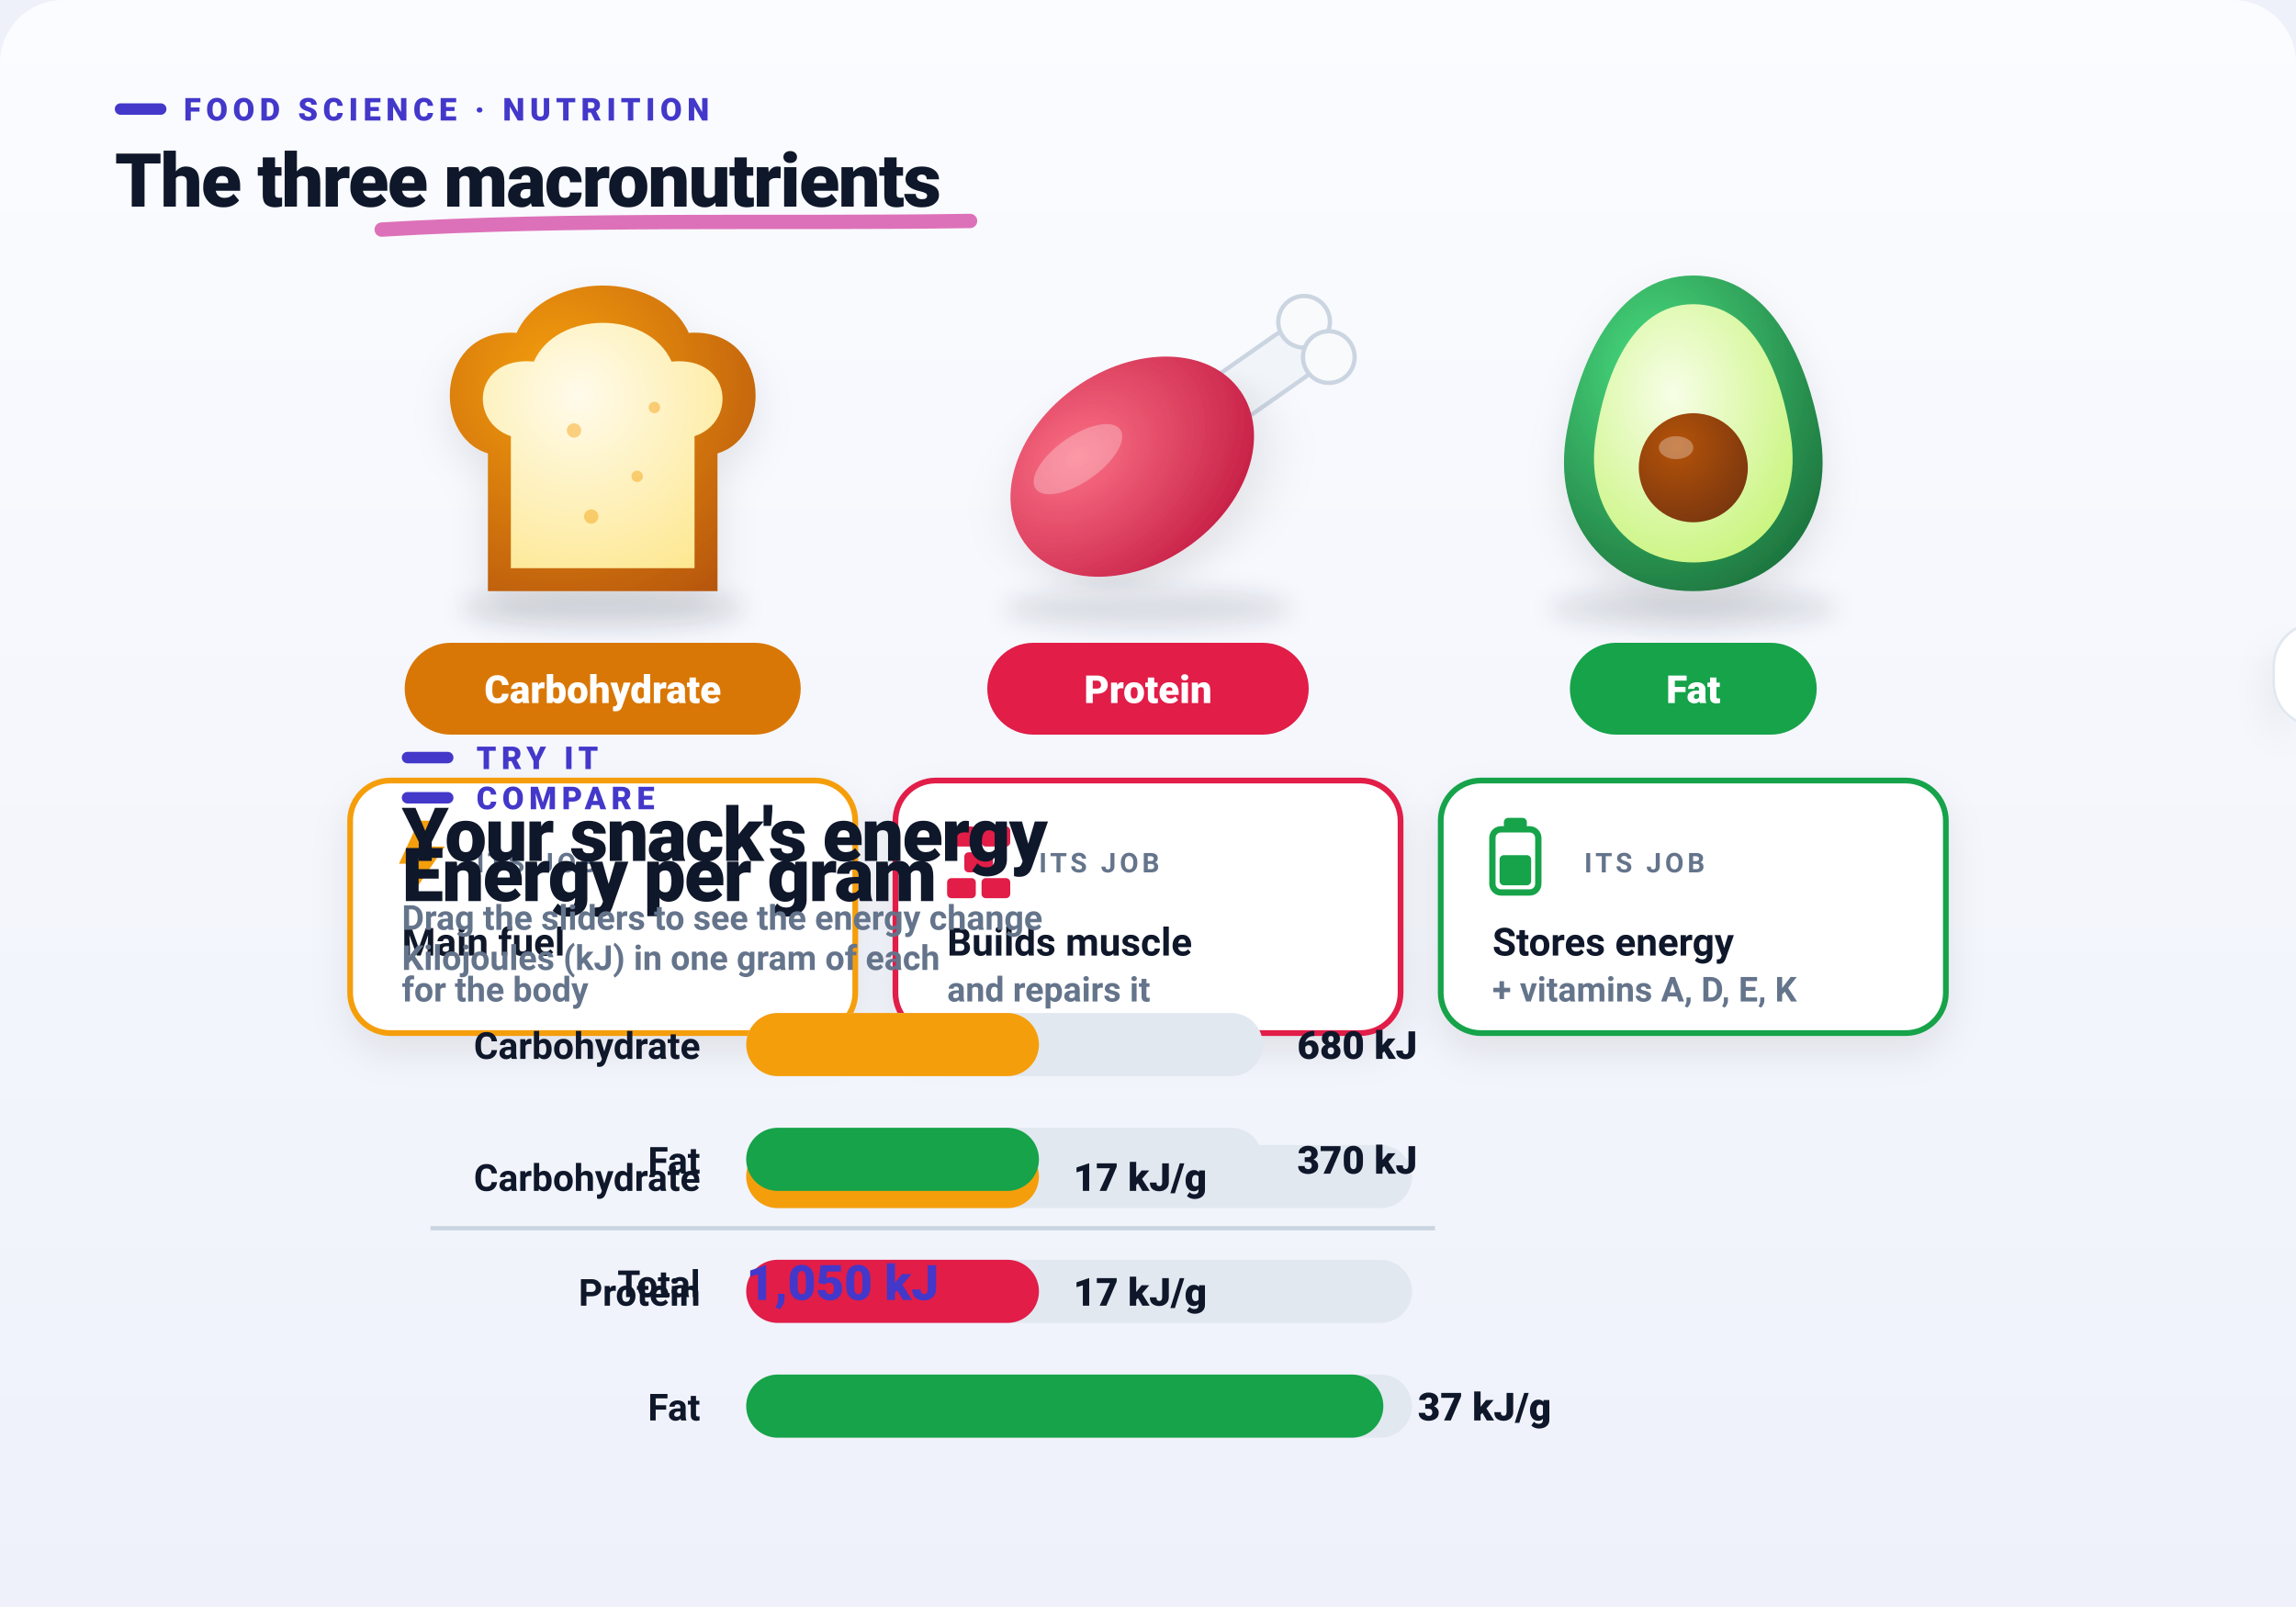
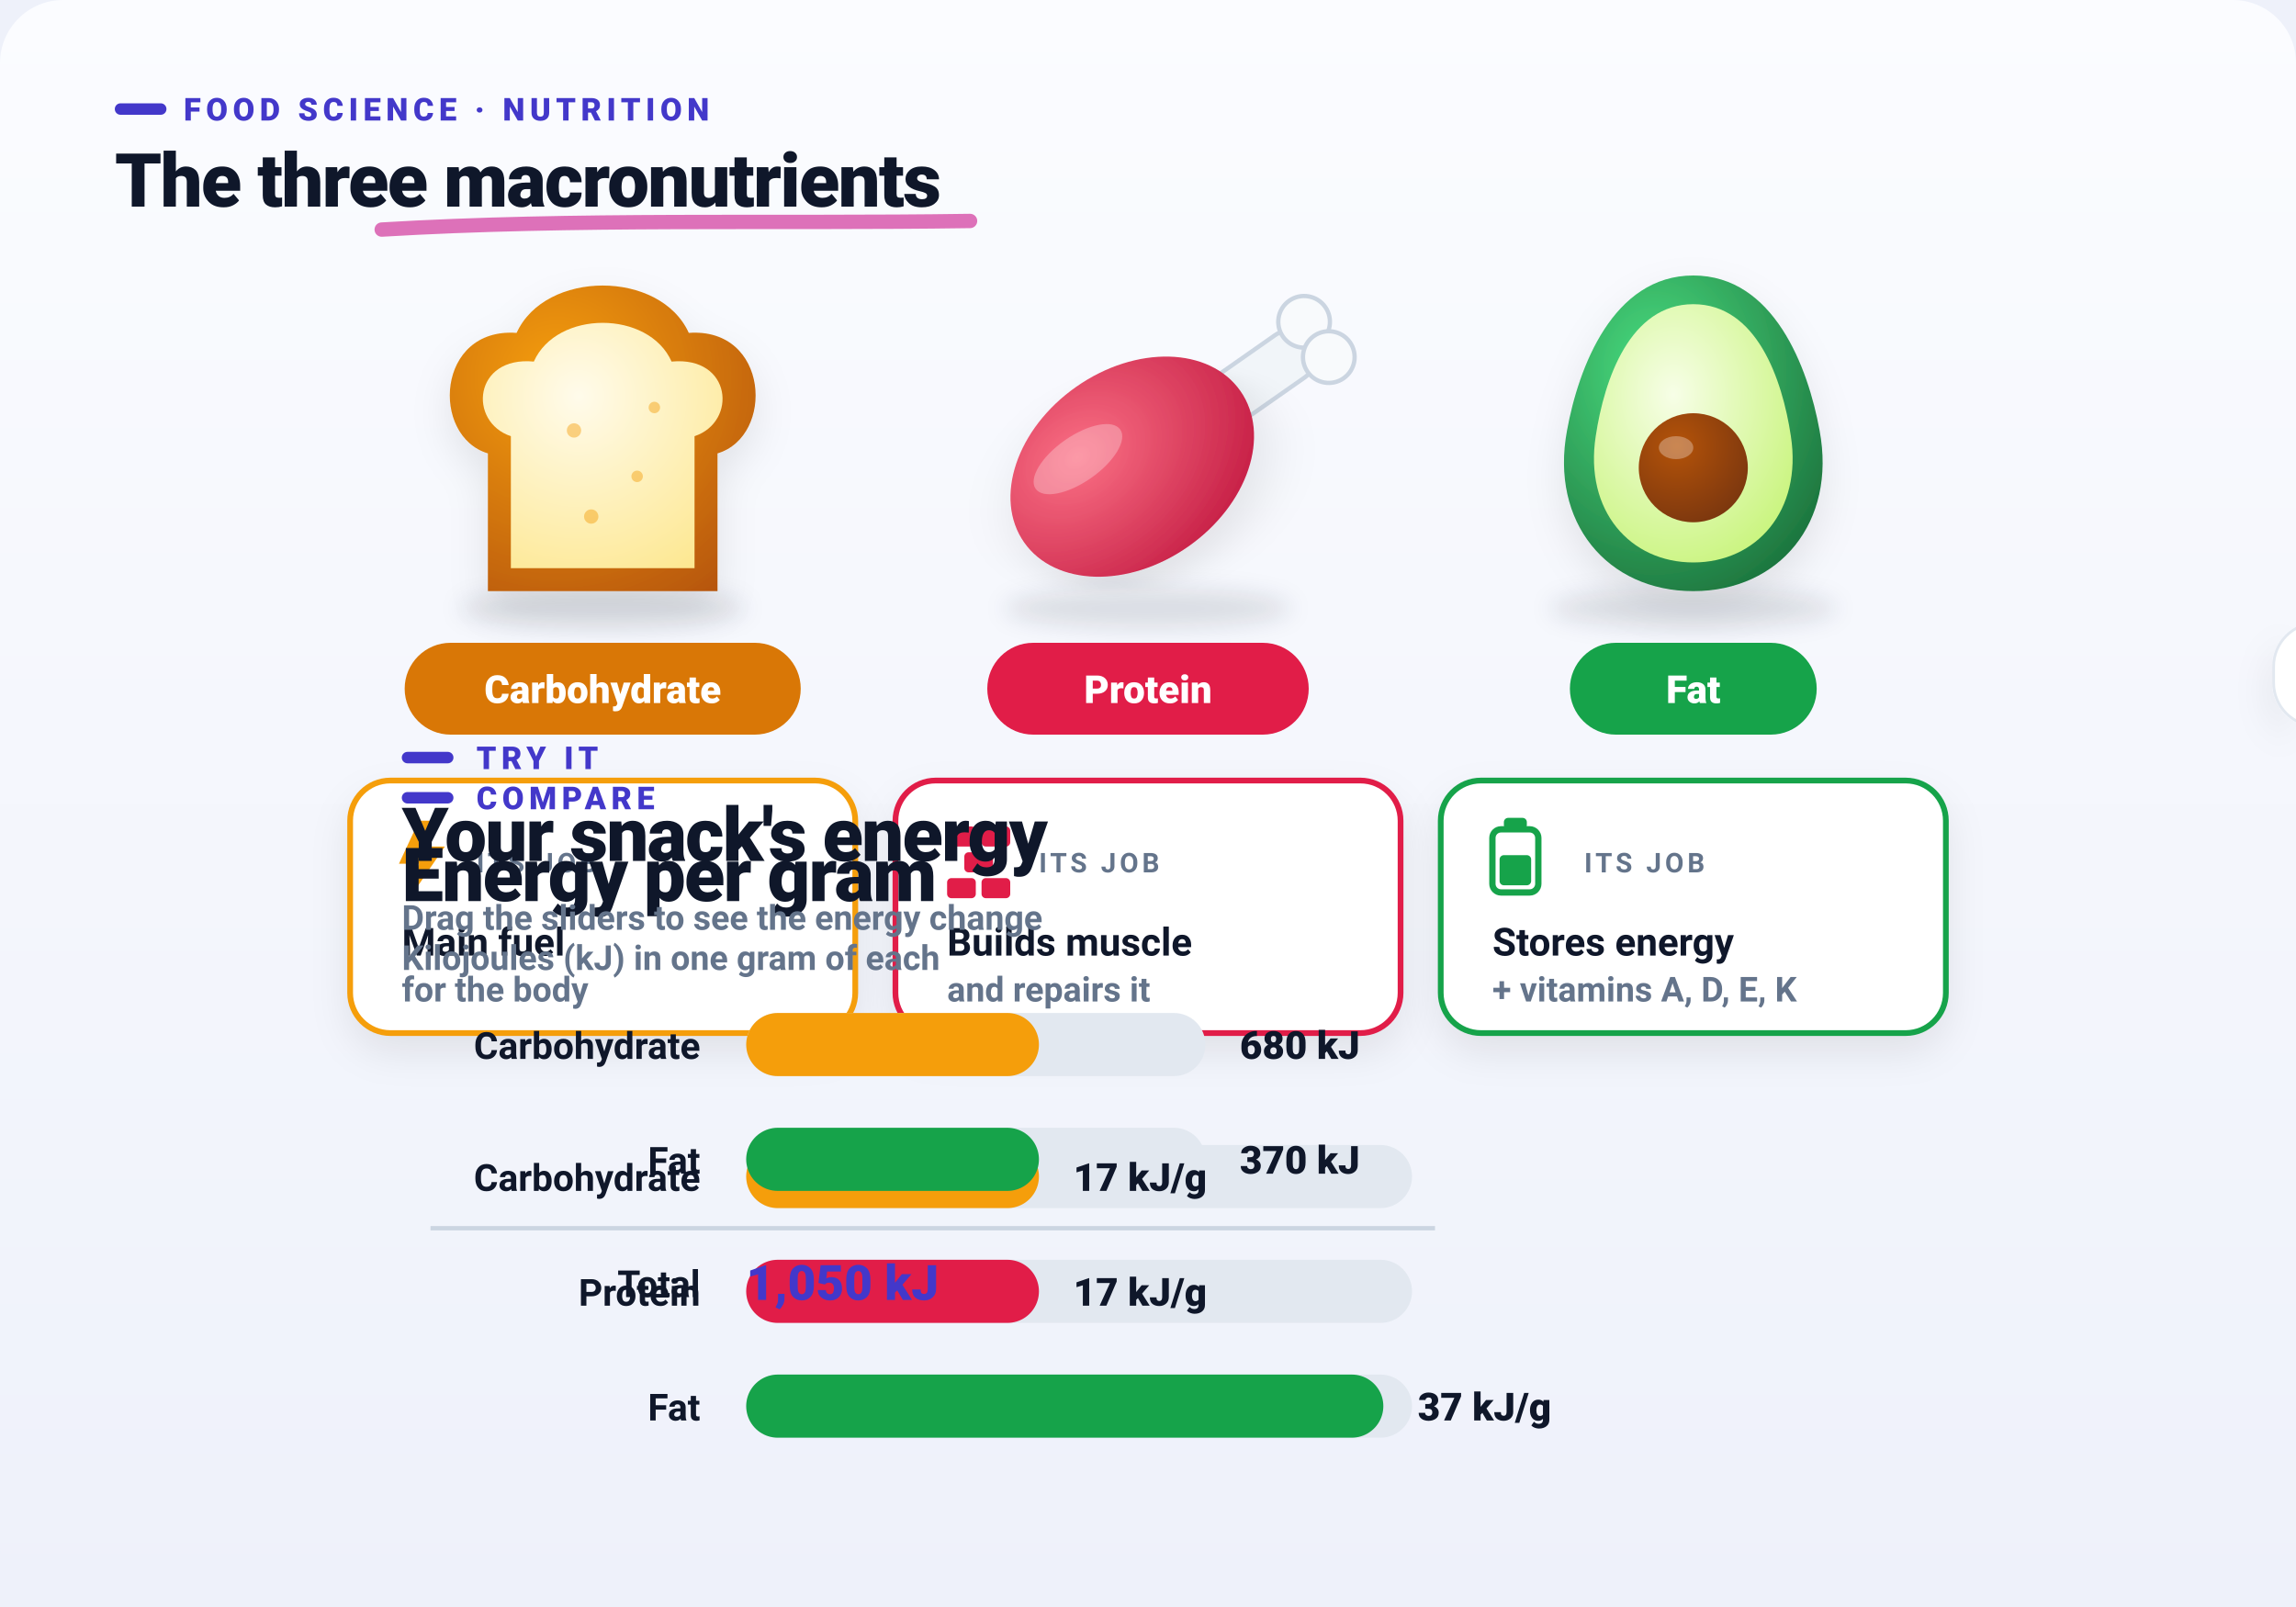
<svg xmlns="http://www.w3.org/2000/svg" viewBox="0 0 800 560" role="img" aria-labelledby="t d" class="stage-all" data-stage-seconds="6" data-vl-camera-1="0 0 800 560" data-vl-camera-2="70 92 660 462" data-vl-camera-3="100 224 480 336" data-vl-camera-try="100 224 480 336" data-vl-try="{&quot;controls&quot;:[{&quot;id&quot;:&quot;carbs&quot;,&quot;label&quot;:&quot;Carbohydrate&quot;,&quot;min&quot;:0,&quot;max&quot;:100,&quot;step&quot;:5,&quot;value&quot;:40,&quot;unit&quot;:&quot;g&quot;},{&quot;id&quot;:&quot;fat&quot;,&quot;label&quot;:&quot;Fat&quot;,&quot;min&quot;:0,&quot;max&quot;:50,&quot;step&quot;:1,&quot;value&quot;:10,&quot;unit&quot;:&quot;g&quot;}],&quot;rules&quot;:[{&quot;when&quot;:{&quot;fat&quot;:[null,4]},&quot;say&quot;:&quot;Low in fat: almost all of this energy comes from carbohydrate, at about 17 kJ per gram.&quot;,&quot;mood&quot;:&quot;happy&quot;,&quot;tone&quot;:&quot;ok&quot;},{&quot;when&quot;:{&quot;fat&quot;:[5,19]},&quot;say&quot;:&quot;Each gram of fat adds about 37 kJ, so a little fat adds a lot of energy.&quot;,&quot;mood&quot;:&quot;thinking&quot;,&quot;tone&quot;:&quot;ok&quot;},{&quot;when&quot;:{&quot;fat&quot;:[20,null]},&quot;say&quot;:&quot;Fat-heavy: every 10 g of fat adds about 370 kJ, as much as 22 g of carbohydrate.&quot;,&quot;mood&quot;:&quot;wow&quot;,&quot;tone&quot;:&quot;warn&quot;}]}">
  <defs>
    <linearGradient id="bg" x1="0" y1="0" x2="0" y2="1">
      <stop offset="0" stop-color="#fbfcff" />
      <stop offset="1" stop-color="#eef1fa" />
    </linearGradient>
    <radialGradient id="crust" cx=".35" cy=".3" r=".9">
      <stop offset="0" stop-color="#f59e0b" />
      <stop offset="1" stop-color="#b45309" />
    </radialGradient>
    <radialGradient id="crumb" cx=".4" cy=".3" r=".9">
      <stop offset="0" stop-color="#fffbeb" />
      <stop offset="1" stop-color="#fde68a" />
    </radialGradient>
    <radialGradient id="meat" cx=".35" cy=".3" r=".9">
      <stop offset="0" stop-color="#fb7185" />
      <stop offset="1" stop-color="#be123c" />
    </radialGradient>
    <radialGradient id="skin" cx=".35" cy=".3" r=".9">
      <stop offset="0" stop-color="#4ade80" />
      <stop offset="1" stop-color="#166534" />
    </radialGradient>
    <radialGradient id="flesh" cx=".4" cy=".35" r=".9">
      <stop offset="0" stop-color="#f7fee7" />
      <stop offset="1" stop-color="#bef264" />
    </radialGradient>
    <radialGradient id="pit" cx=".35" cy=".3" r=".8">
      <stop offset="0" stop-color="#b45309" />
      <stop offset="1" stop-color="#78350f" />
    </radialGradient>
    <radialGradient id="dial" cx=".35" cy=".3" r=".85">
      <stop offset="0" stop-color="#ffffff" />
      <stop offset="1" stop-color="#dfe3ff" />
    </radialGradient>
    <radialGradient id="rim" cx=".35" cy=".3" r=".9">
      <stop offset="0" stop-color="#6366f1" />
      <stop offset="1" stop-color="#3730a3" />
    </radialGradient>
    <linearGradient id="steel" x1="0" x2="1">
      <stop offset="0" stop-color="#cbd5e1" />
      <stop offset=".5" stop-color="#f8fafc" />
      <stop offset="1" stop-color="#94a3b8" />
    </linearGradient>
    <filter id="sh" x="-30%" y="-30%" width="160%" height="160%">
      <feDropShadow dx="0" dy="1" stdDeviation="1.2" flood-color="#0f172a" flood-opacity=".08" />
      <feDropShadow dx="0" dy="6" stdDeviation="7" flood-color="#0f172a" flood-opacity=".09" />
    </filter>
    <filter id="soft" x="-50%" y="-50%" width="200%" height="200%">
      <feGaussianBlur stdDeviation="4" />
    </filter>
  </defs>
  <style>
.ey{font:800 11px "VL Sans","Plus Jakarta Sans","Segoe UI",Roboto,system-ui,sans-serif;letter-spacing:.16em;fill:#4338ca}
.ti{font:800 26px "VL Sans","Plus Jakarta Sans","Segoe UI",Roboto,system-ui,sans-serif;letter-spacing:-.02em;fill:#0f172a}
.pl{font:800 13.5px "VL Sans","Plus Jakarta Sans","Segoe UI",Roboto,system-ui,sans-serif;fill:#fff}
.kk{font:700 9.5px "VL Sans","Plus Jakarta Sans","Segoe UI",Roboto,system-ui,sans-serif;letter-spacing:.13em;fill:#64748b}
.nm{font:700 13.5px "VL Sans","Plus Jakarta Sans","Segoe UI",Roboto,system-ui,sans-serif;fill:#0f172a}
.mu{font:600 12px "VL Sans","Plus Jakarta Sans","Segoe UI",Roboto,system-ui,sans-serif;fill:#64748b}
.rl{font:700 13px "VL Sans","Plus Jakarta Sans","Segoe UI",Roboto,system-ui,sans-serif;fill:#0f172a}
.vl{font:800 13.5px "VL Sans","Plus Jakarta Sans","Segoe UI",Roboto,system-ui,sans-serif;fill:#0f172a}
.big{font:800 17px "VL Sans","Plus Jakarta Sans","Segoe UI",Roboto,system-ui,sans-serif;fill:#4338ca}
.bb{font:700 13px "VL Sans","Plus Jakarta Sans","Segoe UI",Roboto,system-ui,sans-serif;fill:#0f172a}
</style>
  <rect x="-400" y="-400" width="1600" height="1400" fill="#eef1fa" />
  <rect width="800" height="560" rx="22" fill="url(#bg)" />
  <g>
    <rect x="40" y="36" width="18" height="4" rx="2" fill="#4338ca" />
    <text x="64" y="42" class="ey">FOOD SCIENCE · NUTRITION</text>
    <path d="M133,80 C200,76 270,78 338,77" fill="none" stroke="#c6007f" stroke-width="5" stroke-linecap="round" opacity=".55" data-vl-draw="1" data-vl-at=".02 .18" />
    <text x="40" y="72" class="ti">The three macronutrients</text>
  </g>
  <g data-vl-hide="3" data-vl-at="0 .1">
    <g data-vl-show="1" data-vl-at=".2 .32" data-vl-pop="">
      <ellipse cx="210" cy="212" rx="50" ry="7" fill="#0f172a" opacity=".12" filter="url(#soft)" />
      <path d="M170,206 L170,158 C150,152 152,114 180,116 C190,94 230,94 240,116 C268,114 270,152 250,158 L250,206 Z" fill="url(#crust)" filter="url(#sh)" />
      <path d="M178,198 L178,152 C163,147 165,124 186,126 C194,108 226,108 234,126 C255,124 257,147 242,152 L242,198 Z" fill="url(#crumb)" />
      <g fill="#f59e0b" opacity=".45">
        <circle cx="200" cy="150" r="2.5" />
        <circle cx="222" cy="166" r="2" />
        <circle cx="206" cy="180" r="2.5" />
        <circle cx="228" cy="142" r="2" />
      </g>
      <rect x="141" y="224" width="138" height="32" rx="16" fill="#d97706" />
      <text x="210" y="245" text-anchor="middle" class="pl">Carbohydrate</text>
    </g>
  </g>
  <g data-vl-hide="3" data-vl-at="0 .1">
    <g data-vl-show="1" data-vl-at=".34 .46" data-vl-pop="">
      <ellipse cx="400" cy="212" rx="50" ry="7" fill="#0f172a" opacity=".12" filter="url(#soft)" />
      <g transform="rotate(-35 400 160)">
        <rect x="430" y="150" width="40" height="18" rx="9" fill="#f1f5f9" stroke="#cbd5e1" stroke-width="1.5" />
        <circle cx="472" cy="152" r="9" fill="#f8fafc" stroke="#cbd5e1" stroke-width="1.5" />
        <circle cx="472" cy="167" r="9" fill="#f8fafc" stroke="#cbd5e1" stroke-width="1.5" />
        <ellipse cx="394" cy="159" rx="46" ry="34" fill="url(#meat)" filter="url(#sh)" />
        <ellipse cx="380" cy="146" rx="18" ry="8" fill="#fff" opacity=".28" />
      </g>
      <rect x="344" y="224" width="112" height="32" rx="16" fill="#e11d48" />
      <text x="400" y="245" text-anchor="middle" class="pl">Protein</text>
    </g>
  </g>
  <g data-vl-hide="3" data-vl-at="0 .1">
    <g data-vl-show="1" data-vl-at=".48 .6" data-vl-pop="">
      <ellipse cx="590" cy="212" rx="50" ry="7" fill="#0f172a" opacity=".12" filter="url(#soft)" />
      <path d="M590,96 C618,96 630,128 634,150 C640,182 620,206 590,206 C560,206 540,182 546,150 C550,128 562,96 590,96 Z" fill="url(#skin)" filter="url(#sh)" />
      <path d="M590,106 C612,106 621,132 624,152 C628,178 612,196 590,196 C568,196 552,178 556,152 C559,132 568,106 590,106 Z" fill="url(#flesh)" />
      <circle cx="590" cy="163" r="19" fill="url(#pit)" />
      <ellipse cx="584" cy="156" rx="6" ry="4" fill="#fff" opacity=".3" />
      <rect x="547" y="224" width="86" height="32" rx="16" fill="#16a34a" />
      <text x="590" y="245" text-anchor="middle" class="pl">Fat</text>
    </g>
  </g>
  <g data-vl-hide="3" data-vl-at="0 .1">
    <g>
      <rect x="122" y="272" width="176" height="88" rx="14" fill="#fff" data-vl-show="2" data-vl-at=".05 .2" filter="url(#sh)" />
      <rect x="122" y="272" width="176" height="88" rx="14" fill="none" stroke="#f59e0b" stroke-width="2" data-vl-draw="2" data-vl-at=".02 .2" />
      <g data-vl-show="2" data-vl-at=".12 .24">
        <path d="M146,286 L139,301 H146 L142,314 L155,295 H148 L153,286 Z" fill="#f59e0b" />
        <text x="166" y="304" class="kk">ITS JOB</text>
        <text x="140" y="333" class="nm">Main fuel</text>
        <text x="140" y="349" class="mu">for the body</text>
      </g>
    </g>
    <g>
      <rect x="312" y="272" width="176" height="88" rx="14" fill="#fff" data-vl-show="2" data-vl-at=".28 .42" filter="url(#sh)" />
      <rect x="312" y="272" width="176" height="88" rx="14" fill="none" stroke="#e11d48" stroke-width="2" data-vl-draw="2" data-vl-at=".26 .42" />
      <g data-vl-show="2" data-vl-at=".34 .46">
        <g fill="#e11d48">
          <rect x="330" y="288" width="10" height="7" rx="1.5" />
          <rect x="342" y="288" width="10" height="7" rx="1.5" />
          <rect x="336" y="297" width="10" height="7" rx="1.5" />
          <rect x="330" y="306" width="10" height="7" rx="1.5" />
          <rect x="342" y="306" width="10" height="7" rx="1.5" />
        </g>
        <text x="362" y="304" class="kk">ITS JOB</text>
        <text x="330" y="333" class="nm">Builds muscle</text>
        <text x="330" y="349" class="mu">and repairs it</text>
      </g>
    </g>
    <g>
      <rect x="502" y="272" width="176" height="88" rx="14" fill="#fff" data-vl-show="2" data-vl-at=".55 .68" filter="url(#sh)" />
      <rect x="502" y="272" width="176" height="88" rx="14" fill="none" stroke="#16a34a" stroke-width="2" data-vl-draw="2" data-vl-at=".53 .68" />
      <g data-vl-show="2" data-vl-at=".6 .72">
        <rect x="520" y="289" width="16" height="22" rx="3" fill="none" stroke="#16a34a" stroke-width="2.2" />
        <rect x="524" y="285" width="8" height="4" rx="1.5" fill="#16a34a" />
        <rect x="522.5" y="298" width="11" height="10.5" rx="1.5" fill="#16a34a" />
        <text x="552" y="304" class="kk">ITS JOB</text>
        <text x="520" y="333" class="nm">Stores energy</text>
        <text x="520" y="349" class="mu" data-vl-show="2" data-vl-at=".76 .86">+ vitamins A, D, E, K</text>
      </g>
    </g>
  </g>
  <g data-vl-show="3" data-vl-at="0 .12">
    <g data-vl-narration-only="">
      <rect x="140" y="276" width="18" height="4" rx="2" fill="#4338ca" />
      <text x="166" y="282" class="ey">COMPARE</text>
      <text x="140" y="314" class="ti">Energy per gram</text>
      <text x="140" y="338" class="mu">Kilojoules (kJ) in one gram of each</text>
    </g>
    <g data-vl-try-only="">
      <rect x="140" y="262" width="18" height="4" rx="2" fill="#4338ca" />
      <text x="166" y="268" class="ey">TRY IT</text>
      <text x="140" y="300" class="ti">Your snack's energy</text>
      <text x="140" y="324" class="mu">Drag the sliders to see the energy change</text>
    </g>
    <g data-vl-narration-only="">
      <rect x="260" y="399" width="232" height="22" rx="11" fill="#e2e8f0" />
      <rect x="260" y="439" width="232" height="22" rx="11" fill="#e2e8f0" />
      <rect x="260" y="479" width="232" height="22" rx="11" fill="#e2e8f0" />
    </g>
    <g data-vl-try-only="">
-       <rect x="260" y="353" width="180" height="22" rx="11" fill="#e2e8f0" />
-       <rect x="260" y="393" width="180" height="22" rx="11" fill="#e2e8f0" />
+       <rect x="260" y="353" width="160" height="22" rx="11" fill="#e2e8f0" />
+       <rect x="260" y="393" width="160" height="22" rx="11" fill="#e2e8f0" />
    </g>
  </g>
  <g data-vl-narration-only="">
    <g data-vl-show="3" data-vl-at=".02 .12">
      <text x="244" y="415" text-anchor="end" class="rl">Carbohydrate</text>
      <text x="244" y="455" text-anchor="end" class="rl">Protein</text>
      <text x="244" y="495" text-anchor="end" class="rl">Fat</text>
    </g>
    <line x1="271" y1="410" x2="351" y2="410" stroke="#f59e0b" stroke-width="22" stroke-linecap="round" data-vl-draw="3" data-vl-at=".08 .3" />
    <line x1="271" y1="450" x2="351" y2="450" stroke="#e11d48" stroke-width="22" stroke-linecap="round" data-vl-draw="3" data-vl-at=".3 .48" />
    <line x1="271" y1="490" x2="471" y2="490" stroke="#16a34a" stroke-width="22" stroke-linecap="round" data-vl-draw="3" data-vl-at=".55 .85" />
    <text x="374" y="415" class="vl" data-vl-show="3" data-vl-at=".08 .12" data-vl-count="3" data-vl-from="0" data-vl-to="17" data-vl-suffix=" kJ/g">17 kJ/g</text>
    <text x="374" y="455" class="vl" data-vl-show="3" data-vl-at=".3 .34" data-vl-count="3" data-vl-from="0" data-vl-to="17" data-vl-suffix=" kJ/g">17 kJ/g</text>
    <text x="494" y="495" class="vl" data-vl-show="3" data-vl-at=".55 .6" data-vl-count="3" data-vl-from="0" data-vl-to="37" data-vl-suffix=" kJ/g">37 kJ/g</text>
  </g>
  <g data-vl-try-only="">
    <text x="244" y="369" text-anchor="end" class="rl">Carbohydrate</text>
    <text x="244" y="409" text-anchor="end" class="rl">Fat</text>
-     <line x1="271" y1="364" x2="351" y2="364" stroke="#f59e0b" stroke-width="22" stroke-linecap="round" data-vl-bind="carbs:x2:0=271,100=429" />
-     <line x1="271" y1="404" x2="351" y2="404" stroke="#16a34a" stroke-width="22" stroke-linecap="round" data-vl-bind="fat:x2:0=271,50=429" />
-     <text x="452" y="369" class="vl" data-vl-text="carbs*17" data-vl-suffix=" kJ">680 kJ</text>
-     <text x="452" y="409" class="vl" data-vl-text="fat*37" data-vl-suffix=" kJ">370 kJ</text>
+     <line x1="271" y1="364" x2="351" y2="364" stroke="#f59e0b" stroke-width="22" stroke-linecap="round" data-vl-bind="carbs:x2:0=271,100=409" />
+     <line x1="271" y1="404" x2="351" y2="404" stroke="#16a34a" stroke-width="22" stroke-linecap="round" data-vl-bind="fat:x2:0=271,50=409" />
+     <text x="432" y="369" class="vl" data-vl-text="carbs*17" data-vl-suffix=" kJ">680 kJ</text>
+     <text x="432" y="409" class="vl" data-vl-text="fat*37" data-vl-suffix=" kJ">370 kJ</text>
    <line x1="150" y1="428" x2="500" y2="428" stroke="#cbd5e1" stroke-width="1.5" />
    <text x="244" y="452" text-anchor="end" class="bb">Total</text>
    <text x="260" y="453" class="big" data-vl-text="carbs*17+fat*37" data-vl-suffix=" kJ">1,050 kJ</text>
  </g>
-   <g data-vl-guide="" data-vl-scale=".7" data-vl-pos-0="900 300" data-vl-pos-1="712 300" data-vl-pos-2="650 440" data-vl-pos-3="514 320" data-vl-pos-try="514 306" data-vl-point-1="210 168; 400 168; 590 168" data-vl-point-2="210 316; 400 316; 590 316" data-vl-point-3="355 410; 475 490" data-vl-point-try="330 446" data-vl-mood-1="happy" data-vl-mood-2="happy thinking" data-vl-mood-3="happy happy wow" transform="translate(900 300) scale(.7)">
+   <g data-vl-guide="" data-vl-scale=".7" data-vl-pos-0="900 300" data-vl-pos-1="712 300" data-vl-pos-2="650 440" data-vl-pos-3="514 320" data-vl-pos-try="522 306" data-vl-point-1="210 168; 400 168; 590 168" data-vl-point-2="210 316; 400 316; 590 316" data-vl-point-3="355 410; 475 490" data-vl-point-try="330 446" data-vl-mood-1="happy" data-vl-mood-2="happy thinking" data-vl-mood-3="happy happy wow" transform="translate(900 300) scale(.7)">
    <ellipse cx="0" cy="186" rx="40" ry="8" fill="#0f172a" opacity=".14" filter="url(#soft)" />
    <rect x="-6" y="40" width="12" height="104" rx="6" fill="url(#steel)" stroke="#64748b" stroke-width="1.2" />
    <path d="M-16,140 H16 V150 H-16 Z" fill="#94a3b8" />
    <g fill="url(#steel)" stroke="#64748b" stroke-width="1">
      <rect x="-16" y="146" width="5" height="36" rx="2.5" />
      <rect x="-6.5" y="146" width="5" height="36" rx="2.5" />
      <rect x="1.5" y="146" width="5" height="36" rx="2.5" />
      <rect x="11" y="146" width="5" height="36" rx="2.5" />
    </g>
    <g transform="translate(42 12) rotate(40)">
      <path d="M0,0 L36,0" stroke="#3730a3" stroke-width="8" stroke-linecap="round" />
      <circle cx="40" cy="0" r="8.5" fill="#4f46e5" />
    </g>
    <g data-vl-arm="" data-vl-pivot="-42 12" data-vl-rest="130" transform="translate(-42 12) rotate(130)">
      <path d="M0,0 L46,0" stroke="#3730a3" stroke-width="8" stroke-linecap="round" />
      <circle cx="50" cy="0" r="8.5" fill="#4f46e5" />
    </g>
    <circle r="50" fill="url(#rim)" filter="url(#sh)" />
    <circle r="41" fill="url(#dial)" />
    <circle cx="-22" cy="12" r="6" fill="#fda4af" opacity=".55" />
    <circle cx="22" cy="12" r="6" fill="#fda4af" opacity=".55" />
    <g data-vl-blink="" fill="#0f172a">
      <ellipse cx="-13" cy="-4" rx="5" ry="7" />
      <ellipse cx="13" cy="-4" rx="5" ry="7" />
      <circle cx="-11.5" cy="-7" r="1.6" fill="#fff" />
      <circle cx="14.5" cy="-7" r="1.6" fill="#fff" />
    </g>
    <g data-vl-mood="happy">
      <path d="M-12,12 Q0,24 12,12" fill="none" stroke="#0f172a" stroke-width="3.2" stroke-linecap="round" />
    </g>
    <g data-vl-mood="thinking">
      <path d="M-9,15 Q3,21 12,12" fill="none" stroke="#0f172a" stroke-width="3.2" stroke-linecap="round" />
      <path d="M6,-21 Q13,-26 20,-22" fill="none" stroke="#0f172a" stroke-width="3" stroke-linecap="round" />
    </g>
    <g data-vl-mood="wow">
      <ellipse cx="0" cy="17" rx="6" ry="7.5" fill="#0f172a" />
      <path d="M-20,-20 L-8,-22 M8,-22 L20,-20" stroke="#0f172a" stroke-width="3" stroke-linecap="round" />
    </g>
    <g data-vl-say="1" data-vl-at=".27 .62" transform="translate(-6 -84) scale(1.35)">
      <rect x="-48" y="-24" width="96" height="38" rx="16" fill="#fff" stroke="#e2e8f0" filter="url(#sh)" />
      <path d="M-6,13 L4,25 L8,13 Z" fill="#fff" />
      <text x="0" y="0" text-anchor="middle" class="nm">Dig in!</text>
    </g>
    <g data-vl-say="3" data-vl-at=".66 .97" transform="translate(-46 -86) scale(1.35)">
      <rect x="-80" y="-24" width="160" height="38" rx="16" fill="#fff" stroke="#e2e8f0" filter="url(#sh)" />
      <path d="M-6,13 L4,25 L8,13 Z" fill="#fff" />
      <text x="0" y="0" text-anchor="middle" class="nm">Twice the energy!</text>
    </g>
  </g>
</svg>
